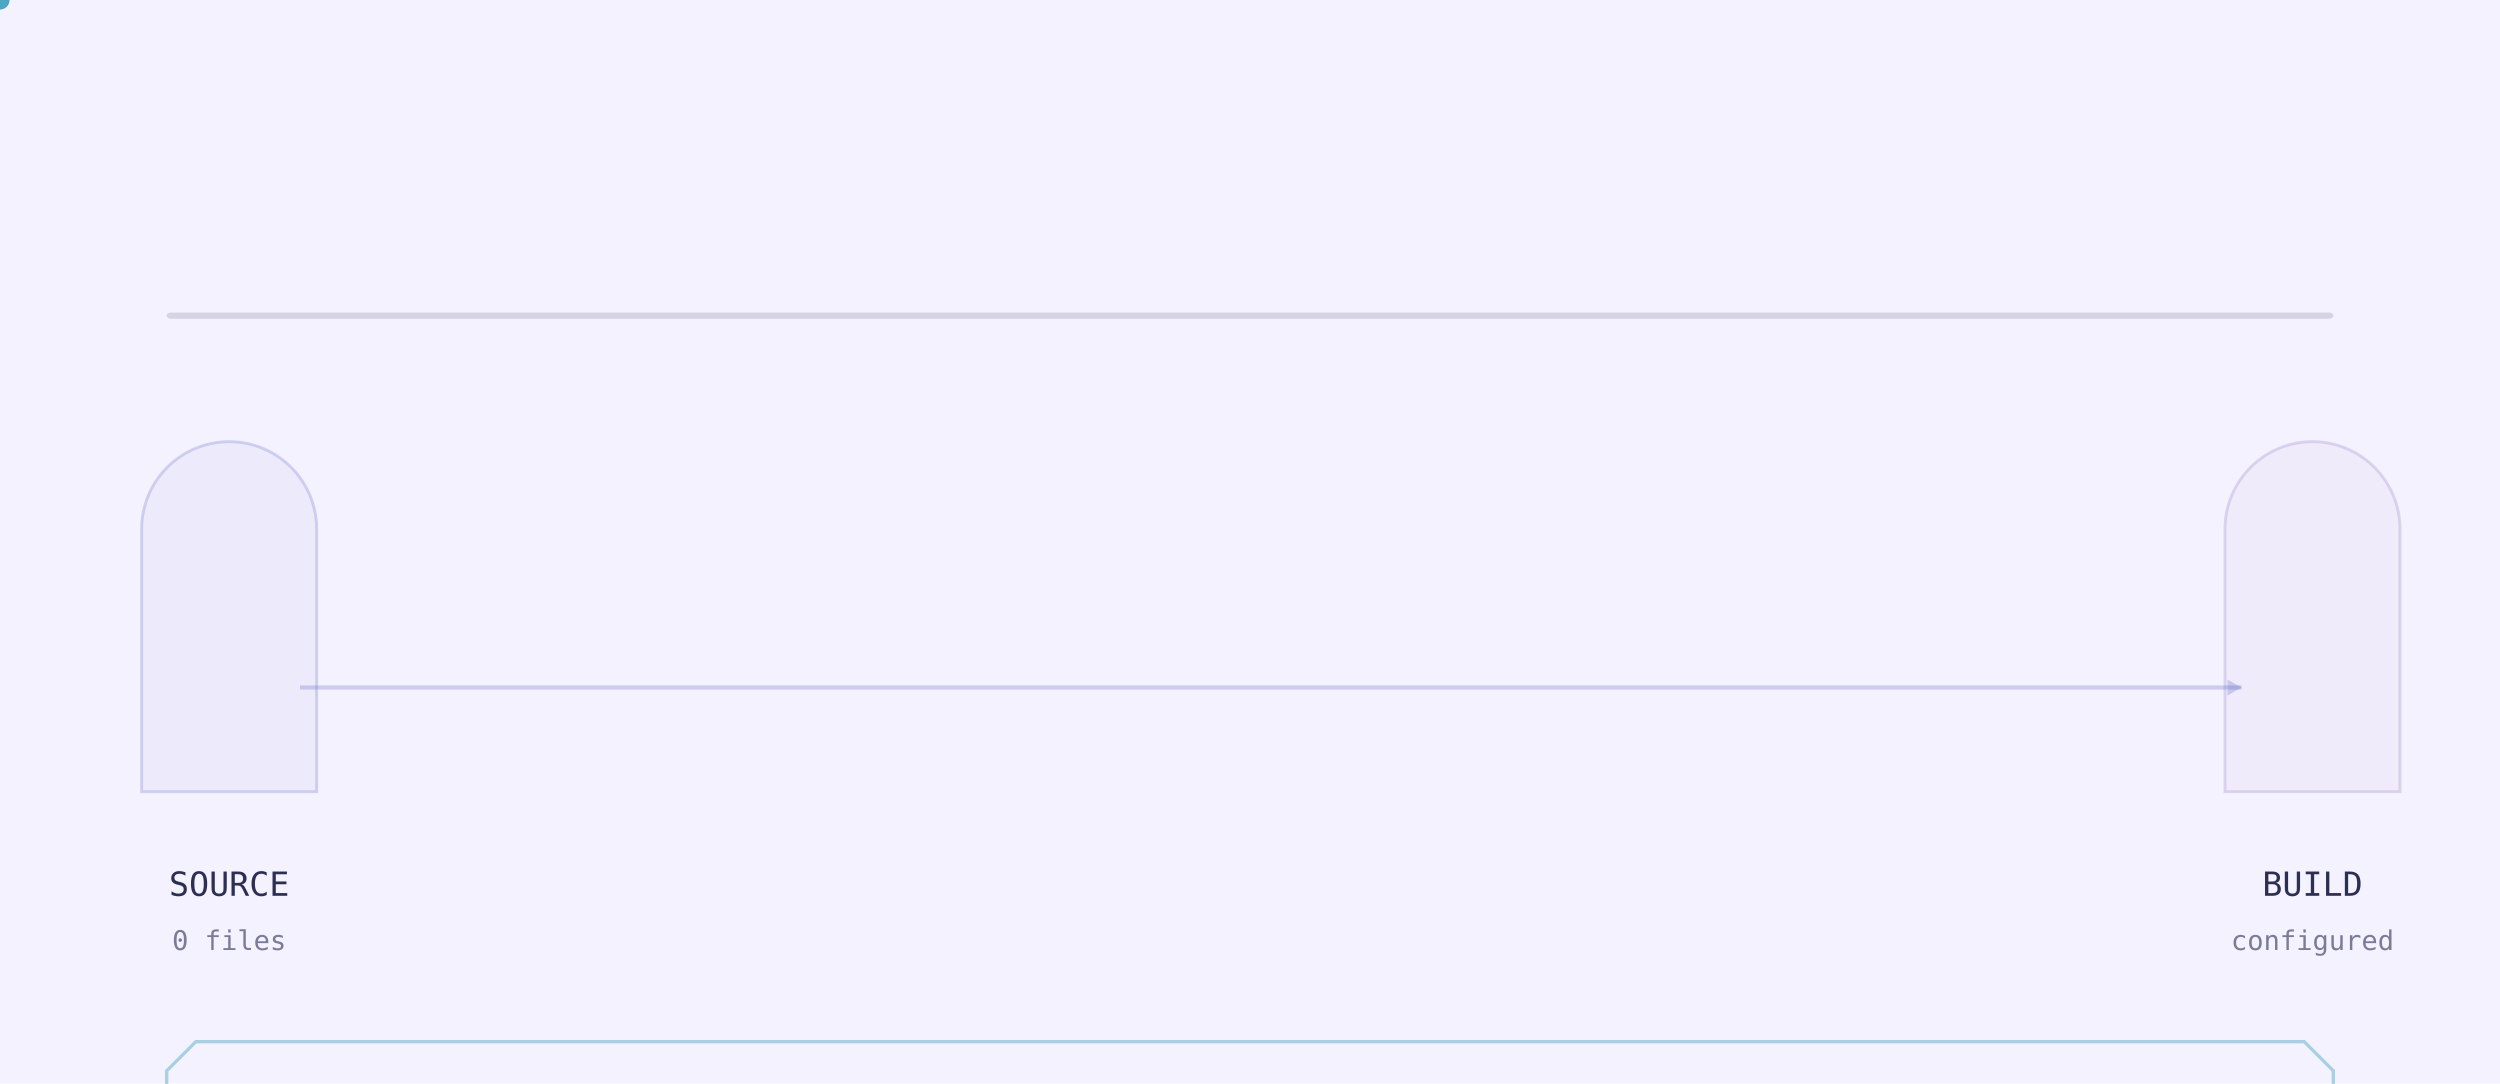
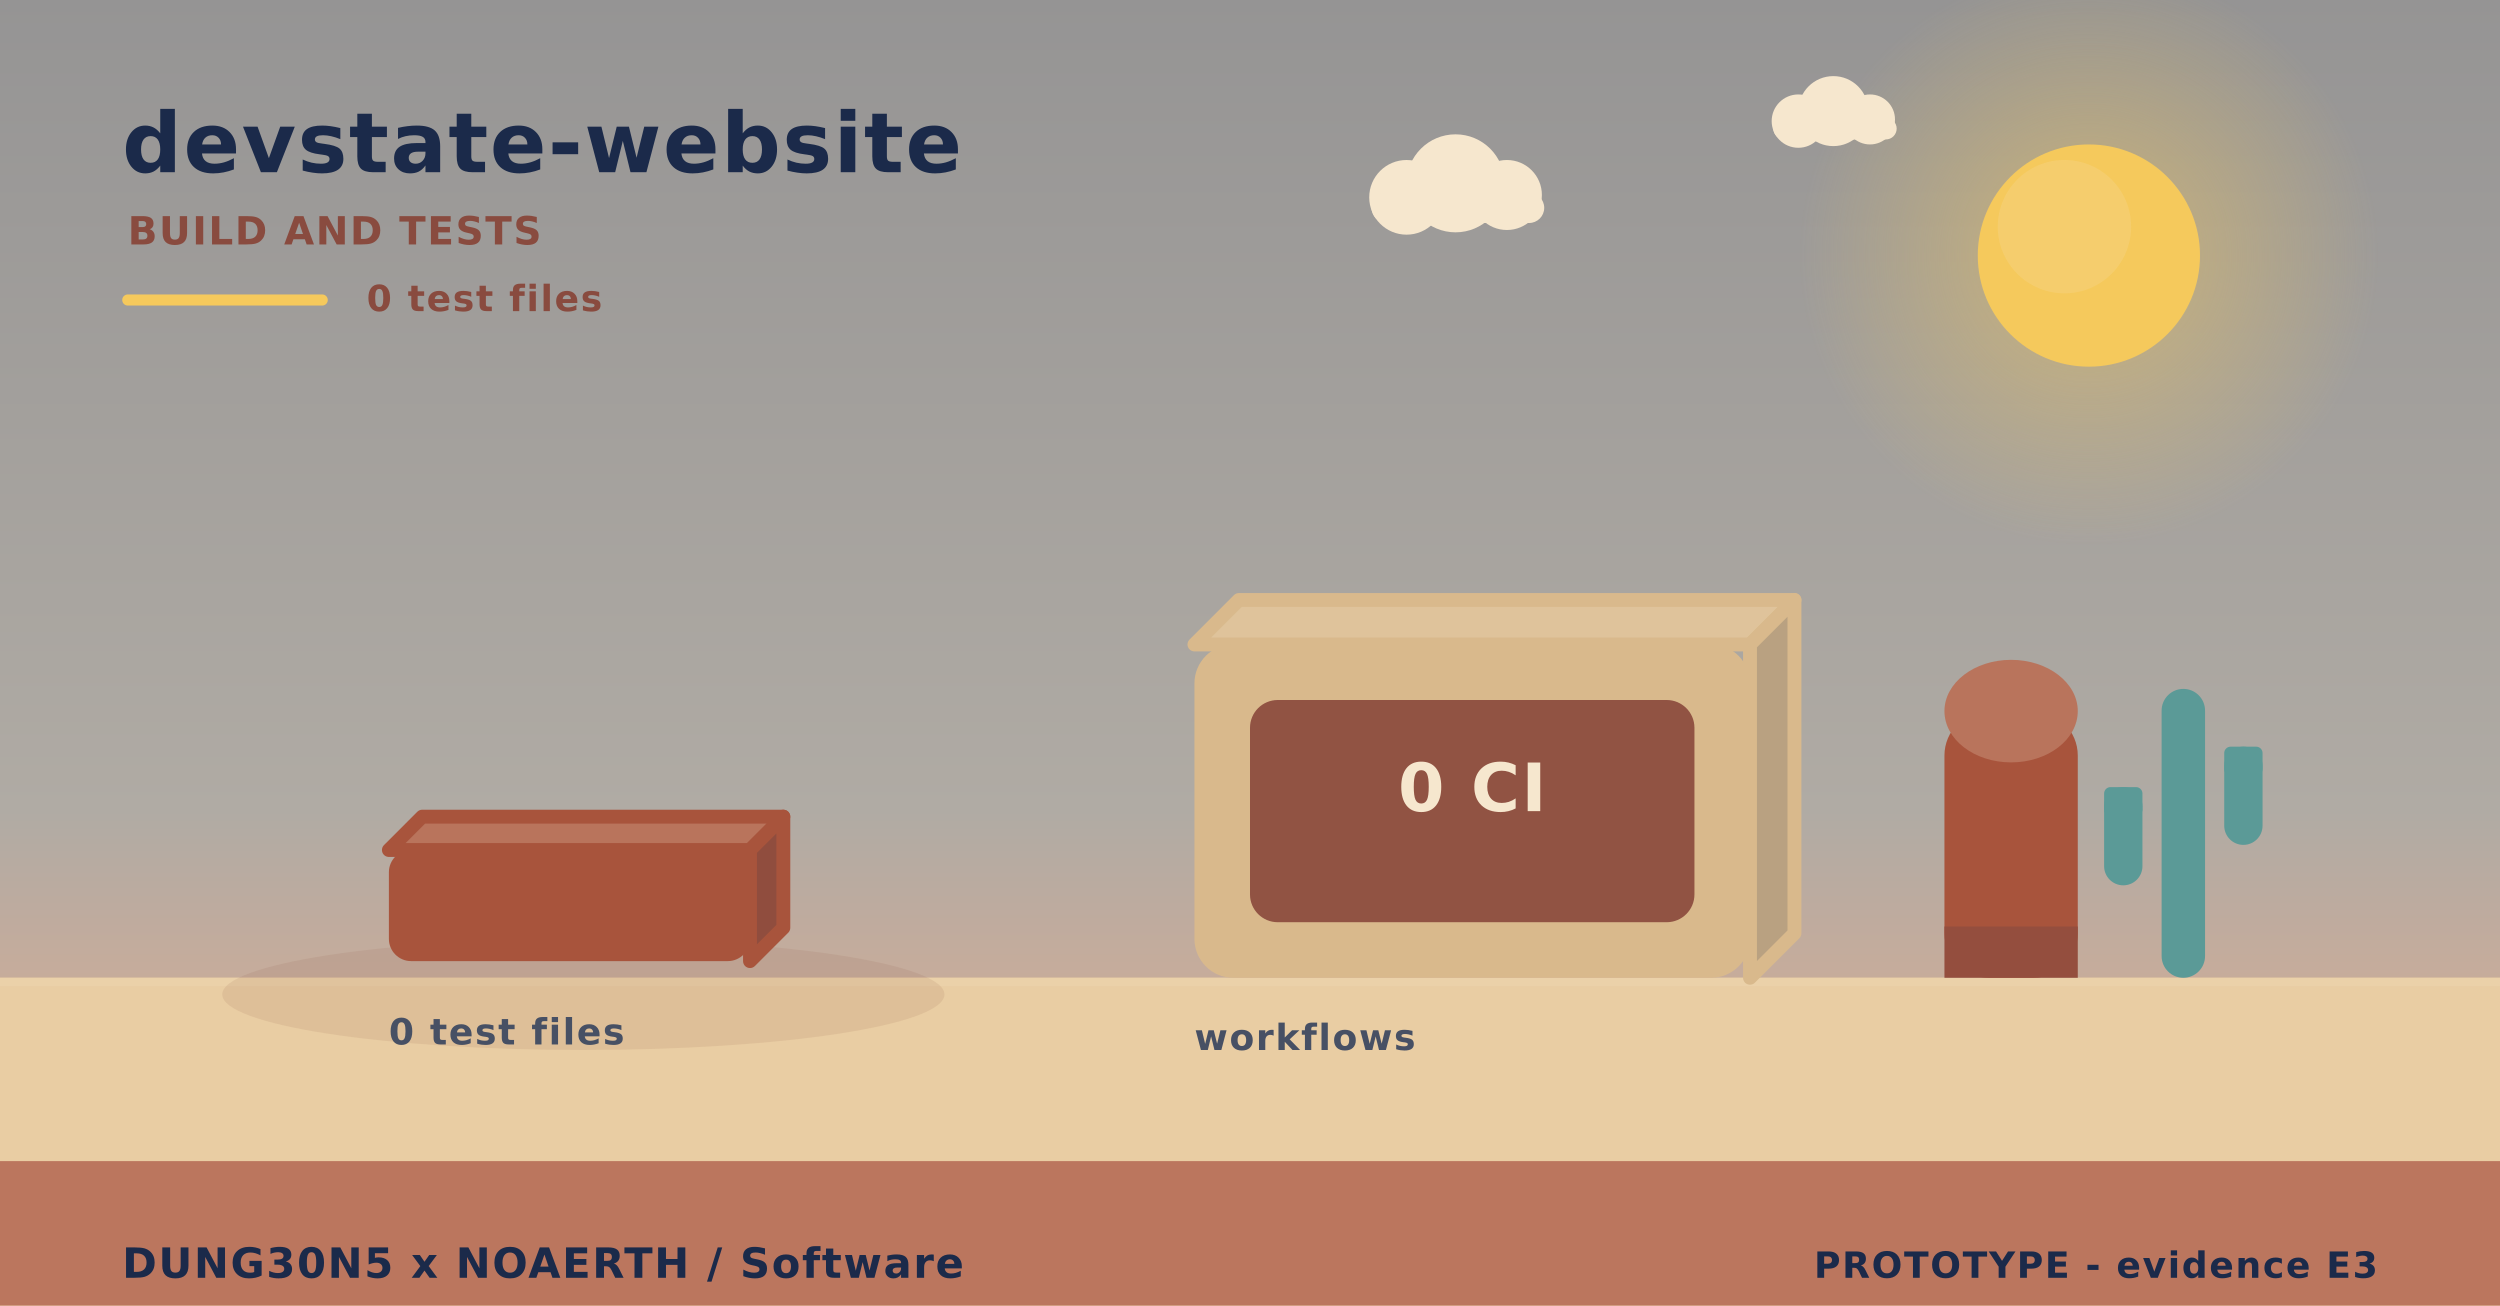
- <svg xmlns="http://www.w3.org/2000/svg" viewBox="0 0 1200 520" width="1200" height="520" role="img" aria-label="devstate-website build evidence">
-   <rect width="1200" height="520" fill="#f4f2ff" />
-   <defs>
-     <linearGradient id="gb" x1="0" y1="0" x2="1" y2="1">
-       <stop offset="0%" stop-color="#6166c7" />
-       <stop offset="100%" stop-color="#8f73be" />
-     </linearGradient>
-   </defs>
-   <rect x="80.00" y="150.00" width="1040.00" height="3.00" rx="2.00" fill="rgba(23,26,64,0.140)" opacity="1.00" />
-   <path d="M68.00,380.00 L68.00,254.00 A42.00,42.00 0 0 1 152.00,254.00 L152.00,380.00 Z" fill="rgba(97,102,199,0.100)" opacity="0.55" stroke="rgba(97,102,199,0.450)" stroke-width="1.4" />
-   <polygon points="-192.26,189.00 -136.83,221.00 -136.83,157.00 -192.26,125.00" fill="#225b6c" opacity="0.95" />
-   <polygon points="-247.68,221.00 -192.26,253.00 -192.26,189.00 -247.68,157.00" fill="#705a94" opacity="0.95" />
-   <polygon points="-192.26,125.00 -136.83,157.00 -192.26,189.00 -247.68,157.00" fill="#6166c7" opacity="0.95" />
-   <text x="110" y="430" font-family="ui-monospace,Menlo,monospace" font-size="16" fill="rgba(23,26,64,0.900)" text-anchor="middle">SOURCE</text>
-   <text x="110" y="456" font-family="ui-monospace,Menlo,monospace" font-size="13" fill="rgba(23,26,64,0.550)" text-anchor="middle">0 files</text>
-   <path d="M1068.00,380.00 L1068.00,254.00 A42.00,42.00 0 0 1 1152.00,254.00 L1152.00,380.00 Z" fill="rgba(143,115,190,0.100)" opacity="0.55" stroke="rgba(143,115,190,0.450)" stroke-width="1.4" />
-   <polygon points="673.77,689.00 729.19,721.00 729.19,657.00 673.77,625.00" fill="#225b6c" opacity="0.95" />
-   <polygon points="618.34,721.00 673.77,753.00 673.77,689.00 618.34,657.00" fill="#705a94" opacity="0.95" />
-   <polygon points="673.77,625.00 729.19,657.00 673.77,689.00 618.34,657.00" fill="#8f73be" opacity="0.95" />
-   <text x="1110" y="430" font-family="ui-monospace,Menlo,monospace" font-size="16" fill="rgba(23,26,64,0.900)" text-anchor="middle">BUILD</text>
-   <text x="1110" y="456" font-family="ui-monospace,Menlo,monospace" font-size="13" fill="rgba(23,26,64,0.550)" text-anchor="middle">configured</text>
-   <line x1="144.00" y1="330.00" x2="1076.00" y2="330.00" stroke="rgba(97,102,199,0.500)" stroke-width="2.00" opacity="0.55" />
-   <polygon points="1076.00,330.00 1069.20,326.20 1069.20,333.80" fill="rgba(97,102,199,0.500)" opacity="0.55" />
-   <g opacity="0.9">
-     <circle cx="0.00" cy="0.00" r="4.60" fill="#3b9dbb" opacity="1.00" />
-     <animateTransform attributeName="transform" type="translate" values="144.00,330.00 1076.00,330.00" dur="4.533s" begin="0.0s" repeatCount="indefinite" />
-     <animateTransform attributeName="transform" type="translate" values="1076.00,330.00 144.00,330.00" dur="4.533s" begin="2.267s" repeatCount="indefinite" />
+ <svg xmlns="http://www.w3.org/2000/svg" width="900" height="470" viewBox="0 0 900 470" role="img" aria-label="devstate-website - how it is verified">
+   <linearGradient id="skyb" x1="0" y1="0" x2="0" y2="1">
+     <stop offset="0" stop-color="#959494" />
+     <stop offset="0.62" stop-color="#b0aba4" />
+     <stop offset="1" stop-color="#f3ad8a" />
+   </linearGradient>
+   <rect width="900" height="470" fill="url(#skyb)" />
+   <radialGradient id="sunb">
+     <stop offset="0.35" stop-color="#f5c95c" stop-opacity="0.34" />
+     <stop offset="1" stop-color="#f5c95c" stop-opacity="0" />
+   </radialGradient>
+   <circle cx="752" cy="92" r="104" fill="url(#sunb)" />
+   <circle cx="752" cy="92" r="40" fill="#f5c95c" />
+   <circle cx="743.2" cy="81.6" r="24" fill="#f5d27e" opacity="0.5" />
+   <g>
+     <circle cx="524" cy="66" r="17.64" fill="#f6e7ce" />
+     <circle cx="506.36" cy="71.04" r="13.44" fill="#f6e7ce" />
+     <circle cx="542.48" cy="70.2" r="12.6" fill="#f6e7ce" />
+     <rect x="493.76" y="69.36" width="62.16" height="10.92" rx="5.46" fill="#f6e7ce" />
+     <animateTransform attributeName="transform" type="translate" values="0 0;24 0;0 0" dur="36s" begin="0s" repeatCount="indefinite" />
  </g>
-   <path d="M94.00,500.00 H1106.00 L1120.00,514.00 V546.00 L1106.00,560.00 H94.00 L80.00,546.00 V514.00 Z" fill="none" stroke="rgba(59,157,187,0.500)" stroke-width="1.60" opacity="0.80" />
-   <text x="600" y="536" font-family="ui-monospace,Menlo,monospace" font-size="16" fill="rgba(59,157,187,0.950)" text-anchor="middle">no test suite present in this repository — shown as measured, not implied</text>
+   <g>
+     <circle cx="660" cy="40" r="12.6" fill="#f6e7ce" />
+     <circle cx="647.4" cy="43.6" r="9.6" fill="#f6e7ce" />
+     <circle cx="673.2" cy="43" r="9" fill="#f6e7ce" />
+     <rect x="638.4" y="42.4" width="44.4" height="7.8" rx="3.9" fill="#f6e7ce" />
+     <animateTransform attributeName="transform" type="translate" values="0 0;-18 0;0 0" dur="46s" begin="3s" repeatCount="indefinite" />
+   </g>
+   <rect x="0" y="352" width="900" height="118" fill="#e9cda3" />
+   <rect x="0" y="352" width="900" height="3" fill="#ebd1a9" />
+   <text x="44" y="62" font-family="Verdana,DejaVu Sans,sans-serif" font-size="30" font-weight="700" letter-spacing="0.6" fill="#1b2a4a" text-anchor="start">devstate-website</text>
+   <text x="46" y="88" font-family="Verdana,DejaVu Sans,sans-serif" font-size="14" font-weight="700" letter-spacing="0.6" fill="#894b3f" text-anchor="start">BUILD AND TESTS</text>
+   <rect x="44" y="106" width="74" height="4" rx="2" fill="#f5c95c" />
+   <text x="132" y="112" font-family="Verdana,DejaVu Sans,sans-serif" font-size="13" font-weight="700" letter-spacing="0.6" fill="#894b3f" text-anchor="start">0 test files</text>
+   <ellipse cx="210" cy="358" rx="130" ry="20" fill="rgba(138,90,68,0.11)" />
+   <g>
+     <path d="M140,306 L270,306 L282,294 L152,294 Z" fill="#b9745c" stroke="#a8543c" stroke-width="5" stroke-linejoin="round" />
+     <path d="M270,306 L282,294 L282,334 L270,346 Z" fill="#904d3e" stroke="#a8543c" stroke-width="5" stroke-linejoin="round" />
+     <rect x="140" y="306" width="130" height="40" rx="8" fill="#a8543c" />
+     <animateTransform attributeName="transform" type="translate" values="0 10;0 0" dur="0.8s" begin="0.5s" fill="freeze" />
+   </g>
+   <text x="140" y="376" font-family="Verdana,DejaVu Sans,sans-serif" font-size="13" font-weight="700" letter-spacing="0.6" fill="#475064" text-anchor="start">0 test files</text>
+   <path d="M430,232 L630,232 L646,216 L446,216 Z" fill="#dfc39b" stroke="#d9b98c" stroke-width="5" stroke-linejoin="round" />
+   <path d="M630,232 L646,216 L646,336 L630,352 Z" fill="#b9a181" stroke="#d9b98c" stroke-width="5" stroke-linejoin="round" />
+   <rect x="430" y="232" width="200" height="120" rx="14" fill="#d9b98c" />
+   <rect x="450" y="252" width="160" height="80" rx="10" fill="#8c4c3f" opacity="0.94" />
+   <text x="530" y="292" font-family="Verdana,DejaVu Sans,sans-serif" font-size="24" font-weight="700" letter-spacing="0.6" fill="#f6e7ce" text-anchor="middle">0 CI</text>
+   <text x="430" y="378" font-family="Verdana,DejaVu Sans,sans-serif" font-size="13" font-weight="700" letter-spacing="0.6" fill="#475064" text-anchor="start">workflows</text>
+   <rect x="700" y="256" width="48" height="96" rx="16" fill="#a8543c" />
+   <ellipse cx="724" cy="256" rx="24" ry="18.46" fill="#b9745c" />
+   <rect x="700" y="333.54" width="48" height="18.46" fill="#944e3e" />
+   <rect x="778.18" y="248" width="15.64" height="104" rx="7.82" fill="#5b9a97" />
+   <rect x="757.48" y="283.36" width="13.8" height="35.36" rx="6.9" fill="#5b9a97" />
+   <rect x="757.48" y="283.36" width="13.8" height="10.4" rx="2.3" fill="#5b9a97" />
+   <rect x="800.72" y="268.8" width="13.8" height="35.36" rx="6.9" fill="#5b9a97" />
+   <rect x="800.72" y="268.8" width="13.8" height="10.4" rx="2.3" fill="#5b9a97" />
+   <rect x="0" y="418" width="900" height="52" rx="0" fill="#b87159" opacity="0.94" />
+   <text x="44" y="460" font-family="Verdana,DejaVu Sans,sans-serif" font-size="15" font-weight="700" letter-spacing="0.6" fill="#1b2a4a" text-anchor="start">DUNG30N5 x NOAERTH  /  Software</text>
+   <text x="856" y="460" font-family="Verdana,DejaVu Sans,sans-serif" font-size="13" font-weight="700" letter-spacing="0.6" fill="#1b2a4a" text-anchor="end">PROTOTYPE  -  evidence E3</text>
</svg>
